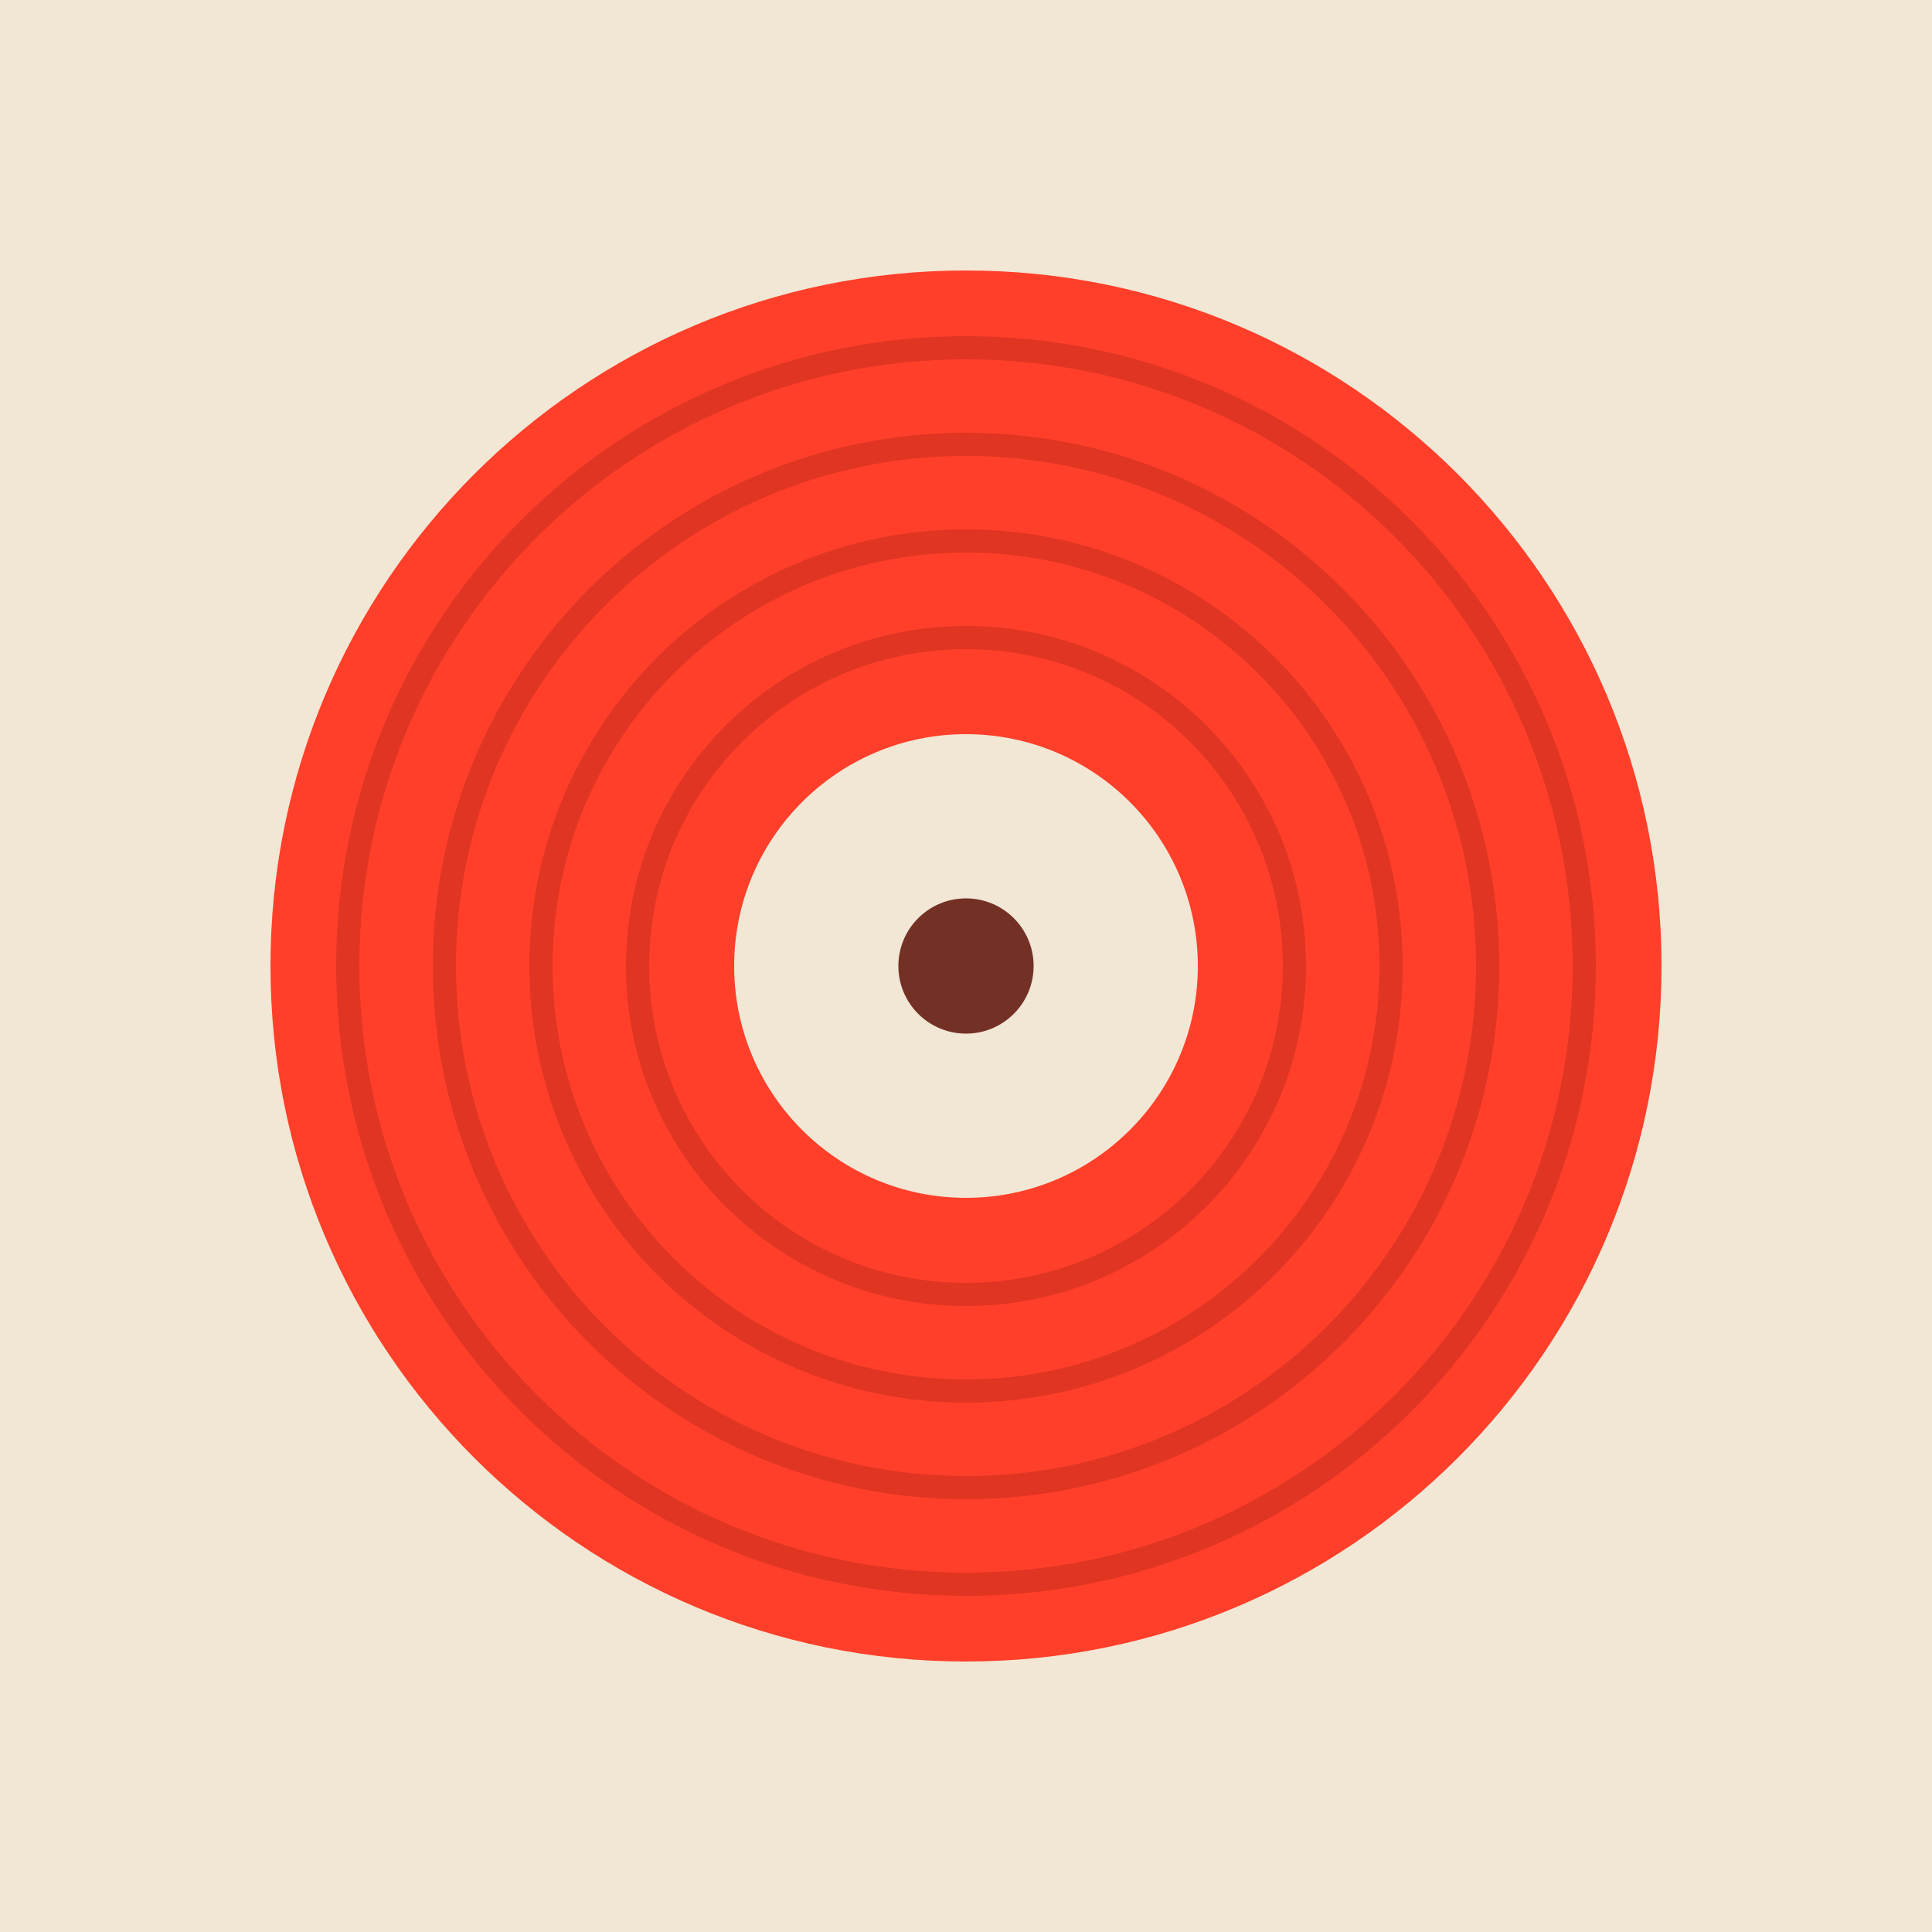
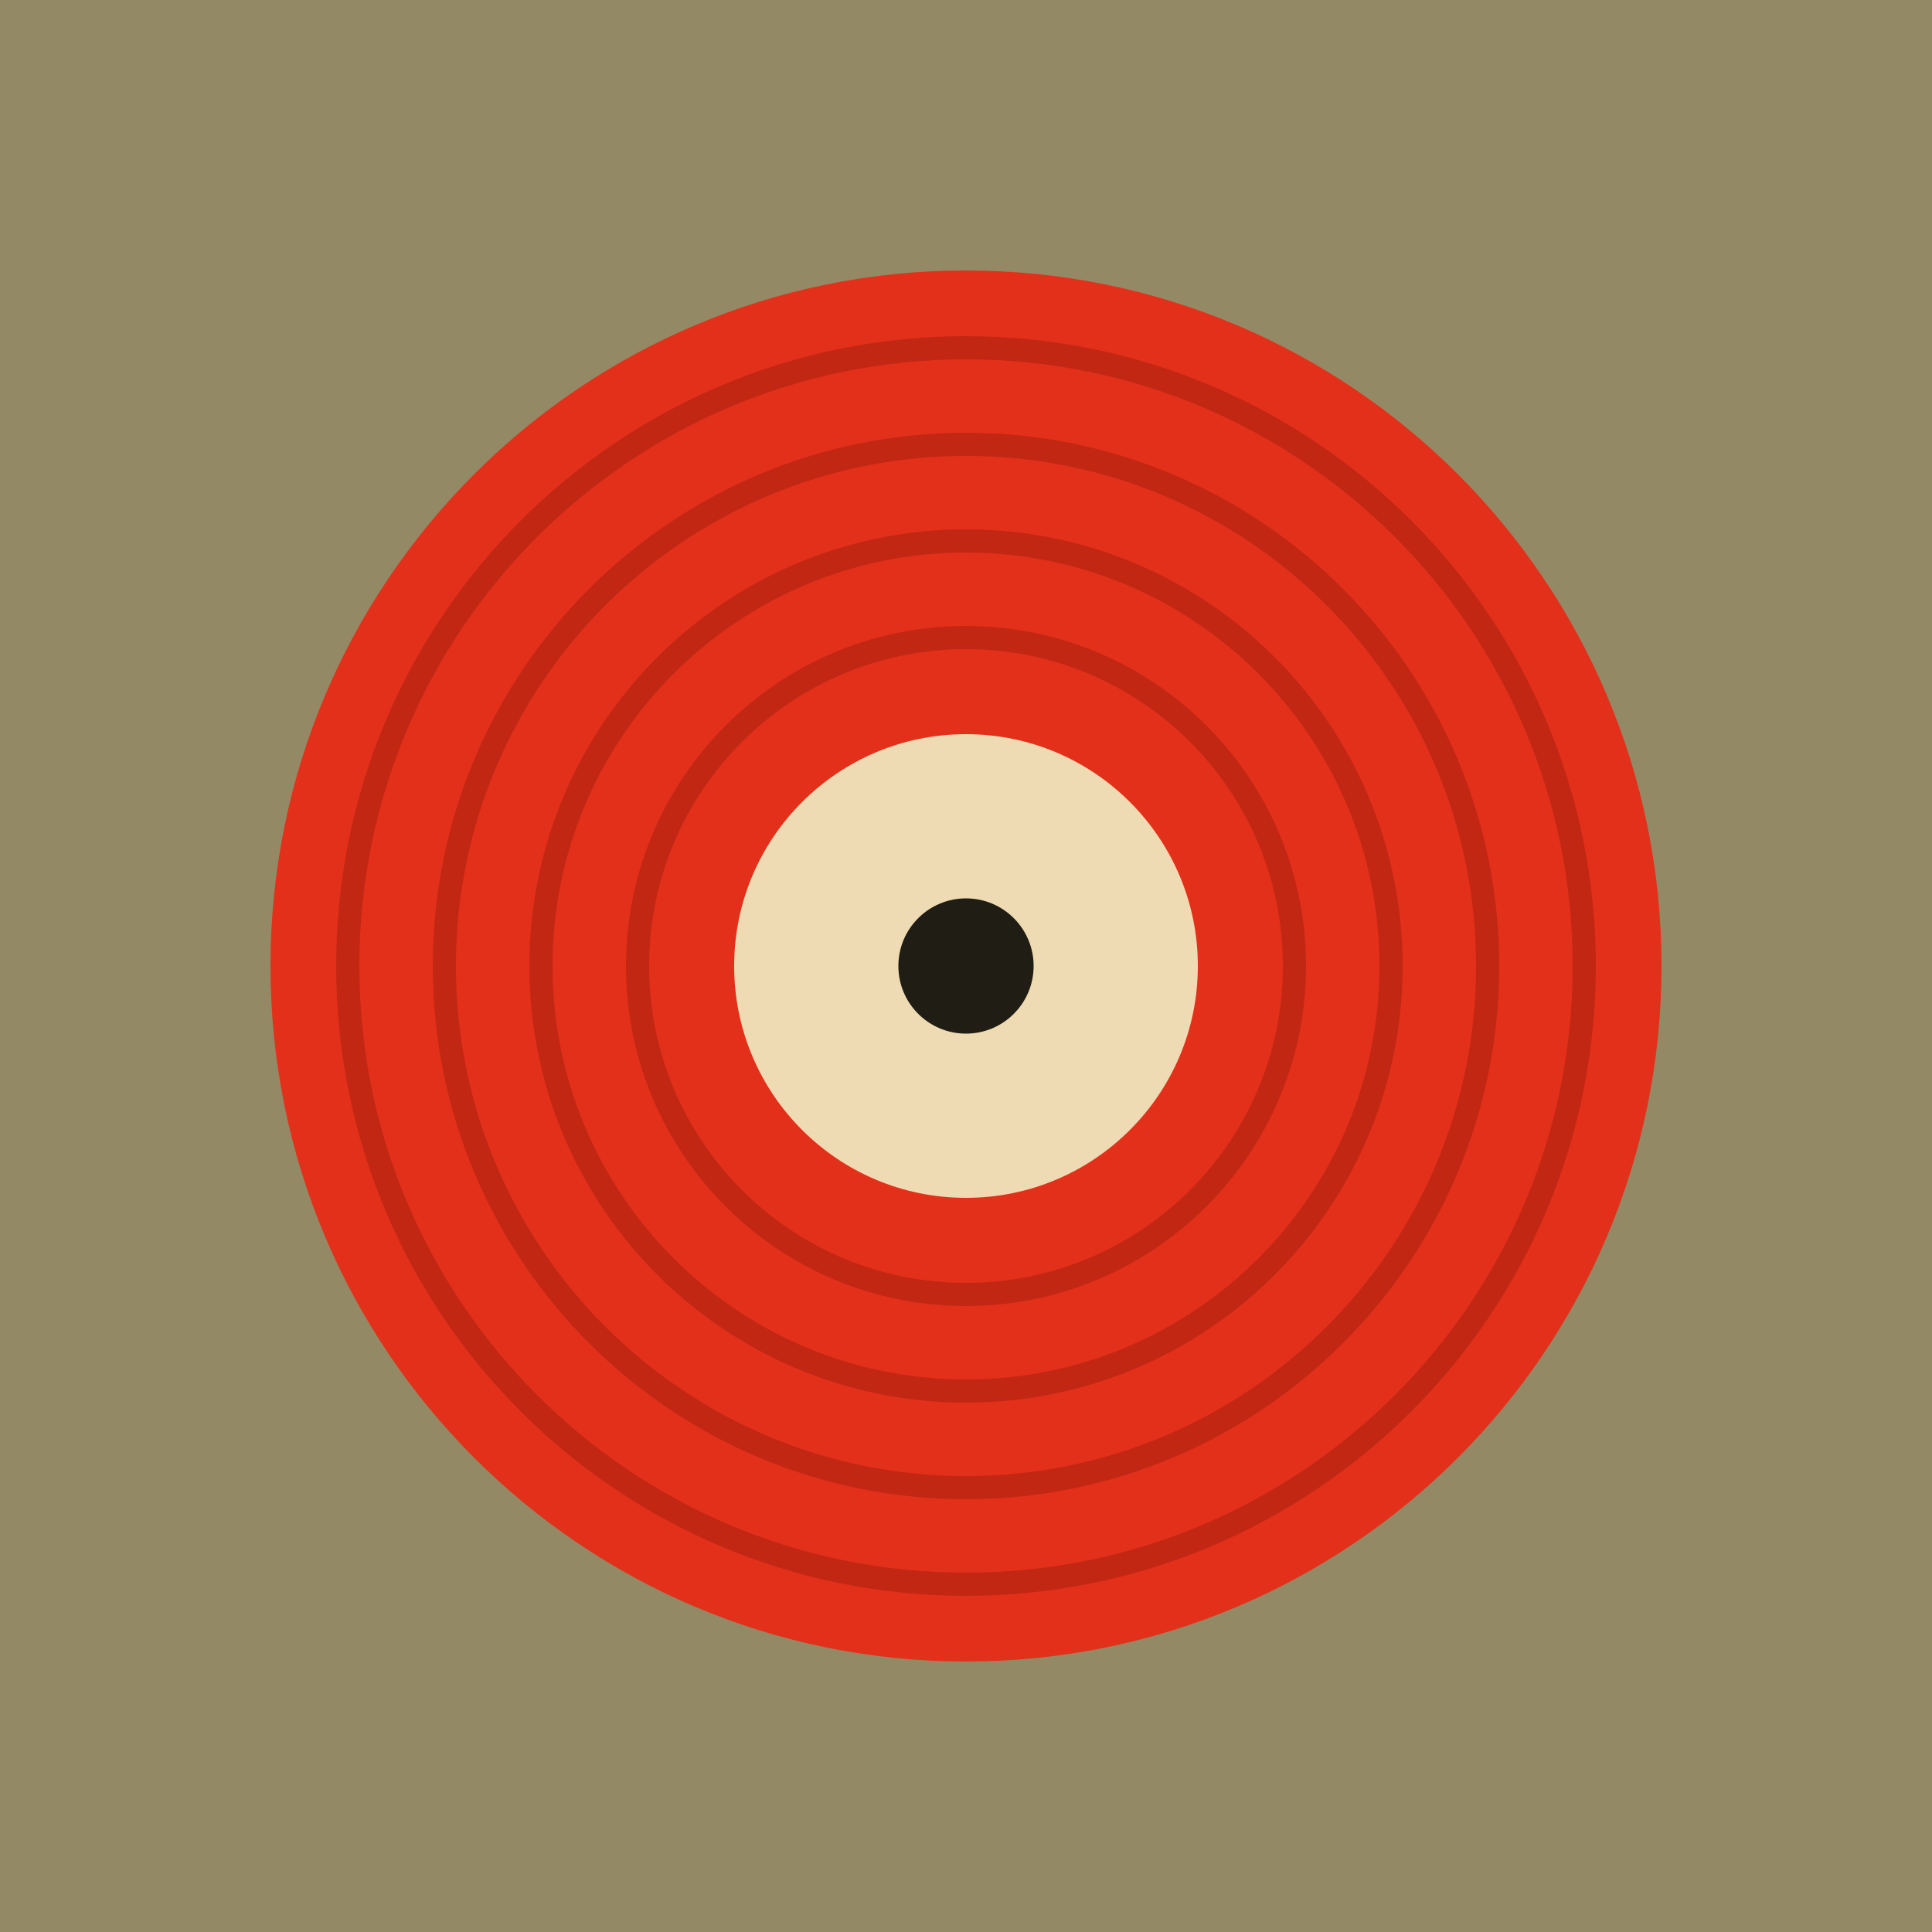
<svg xmlns="http://www.w3.org/2000/svg" viewBox="0 0 100 100">
-   <rect width="100" height="100" fill="#F2E6D4" />
-   <circle cx="50" cy="50" r="36" fill="#FF3F2A" />
-   <g fill="none" stroke="#E03522" stroke-width="1.2">
+   <rect width="100" height="100" fill="#938965" />
+   <circle cx="50" cy="50" r="36" fill="#E3301A" />
+   <g fill="none" stroke="#C22714" stroke-width="1.2">
    <circle cx="50" cy="50" r="17" />
    <circle cx="50" cy="50" r="22" />
    <circle cx="50" cy="50" r="27" />
    <circle cx="50" cy="50" r="32" />
  </g>
-   <circle cx="50" cy="50" r="12" fill="#F2E6D4" />
-   <circle cx="50" cy="50" r="3.5" fill="#733126" />
+   <circle cx="50" cy="50" r="12" fill="#EFDBB3" />
+   <circle cx="50" cy="50" r="3.5" fill="#1F1D14" />
</svg>
